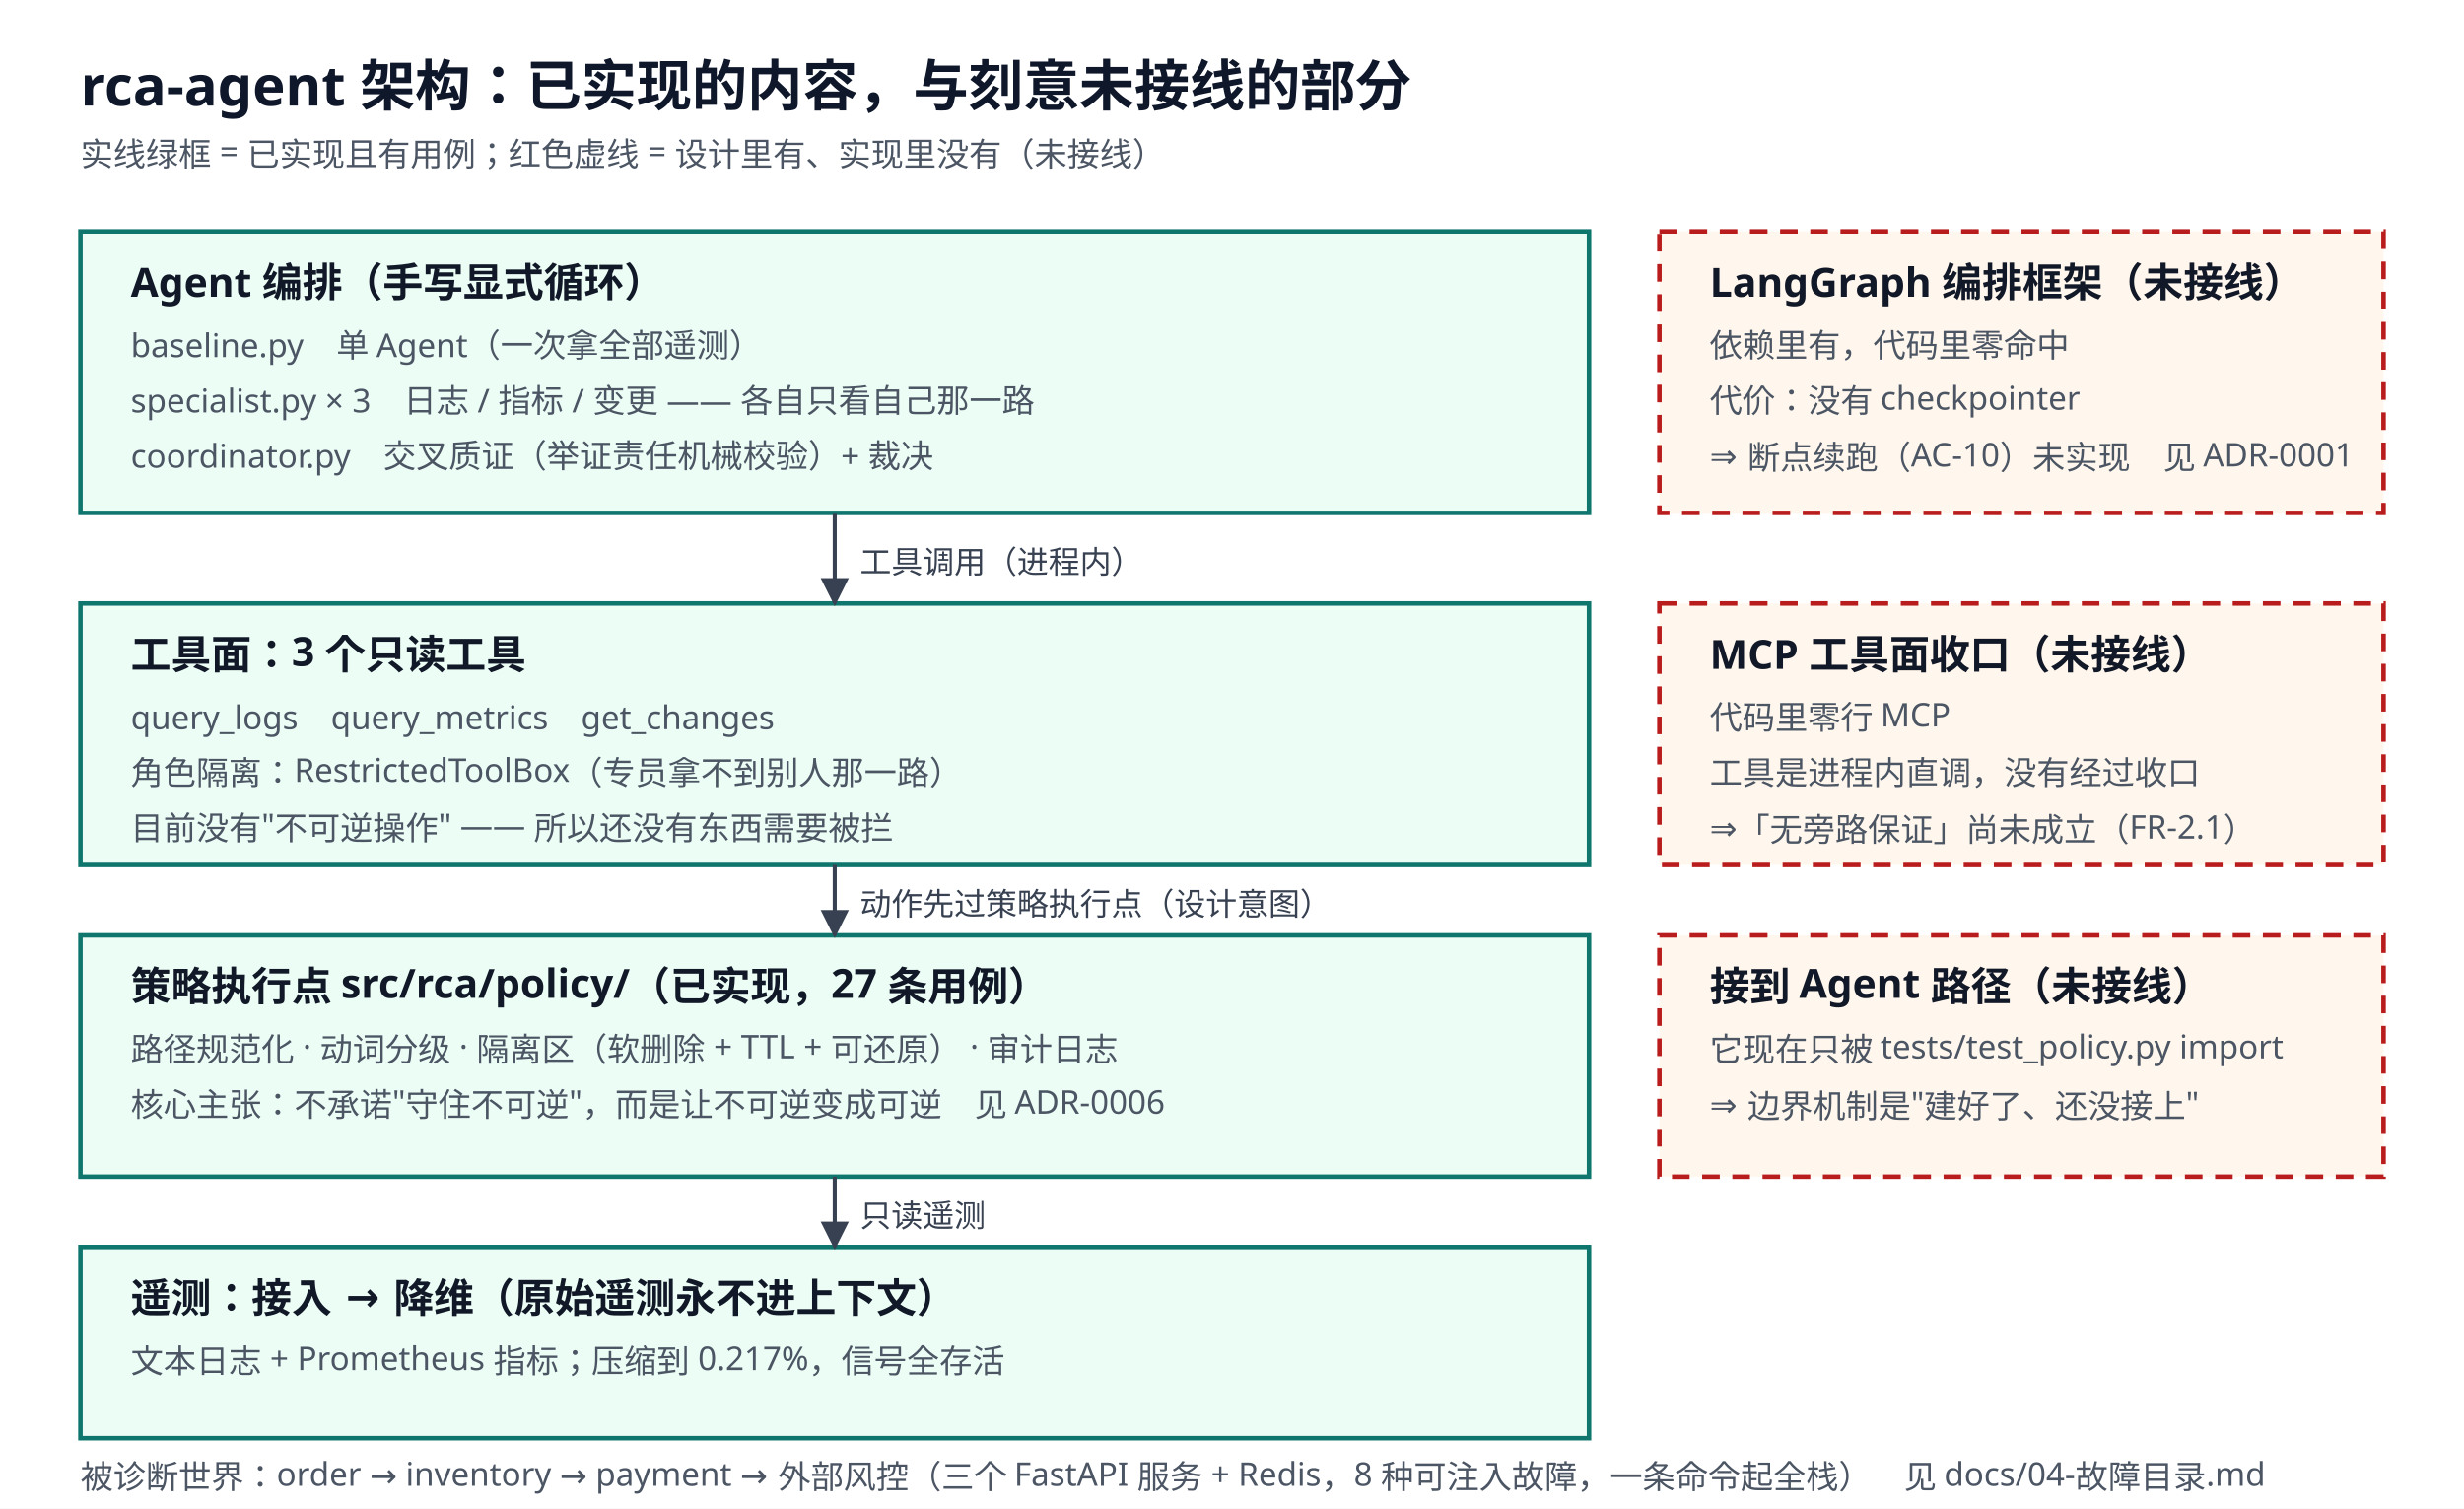
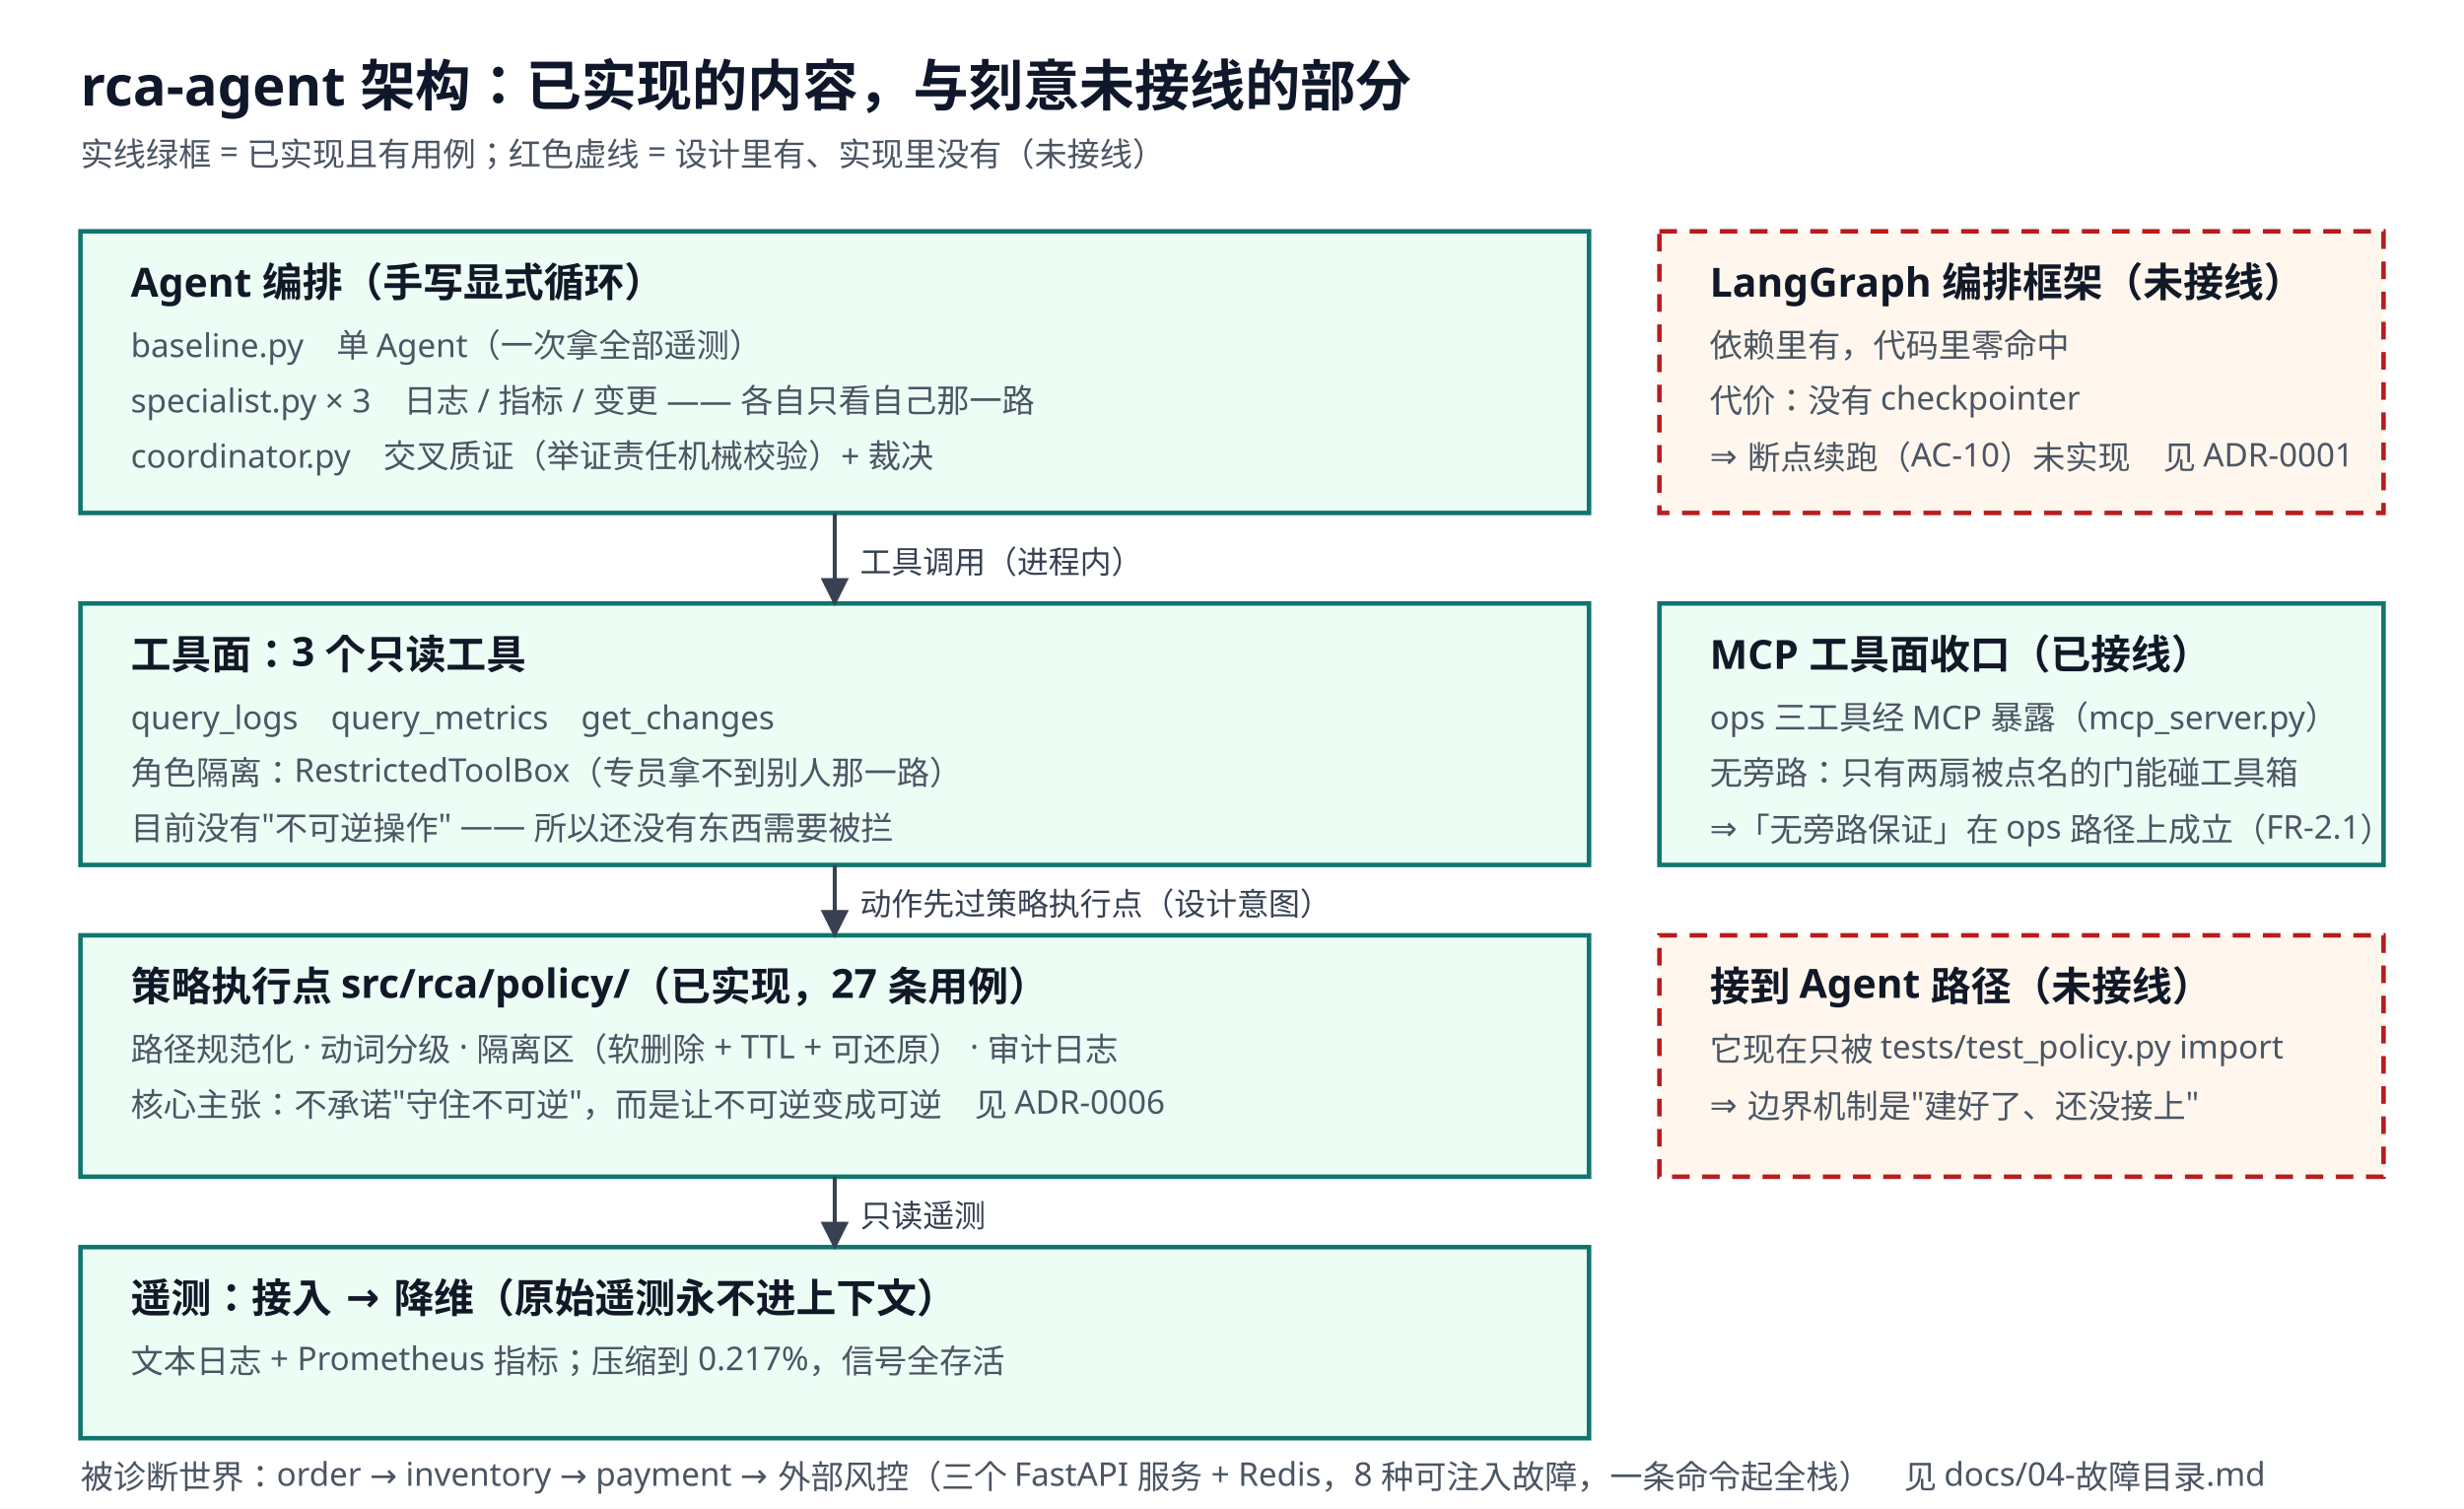
<svg xmlns="http://www.w3.org/2000/svg" width="980" height="600" viewBox="0 0 980 600" font-family="Microsoft YaHei, Segoe UI, sans-serif">
  <defs>
    <marker id="arrow" viewBox="0 0 10 10" refX="9" refY="5" markerWidth="7" markerHeight="7" orient="auto-start-reverse">
      <path d="M 0 0 L 10 5 L 0 10 z" fill="#374151" />
    </marker>
    <style>
      .box   { fill:#f8fafc; stroke:#334155; stroke-width:1.6; rx:8; }
      .impl  { fill:#ecfdf5; stroke:#0f766e; stroke-width:1.8; }
      .todo  { fill:#fff7ed; stroke:#b91c1c; stroke-width:1.8; stroke-dasharray:7 5; }
      .t     { fill:#111827; font-size:15px; }
      .ts    { fill:#4b5563; font-size:13px; }
      .tb    { fill:#111827; font-size:16px; font-weight:600; }
      .flow  { stroke:#374151; stroke-width:1.6; fill:none; marker-end:url(#arrow); }
      .flowt { fill:#374151; font-size:12.5px; }
      .note  { fill:#b91c1c; font-size:12.5px; }
      .h1    { fill:#0f172a; font-size:22px; font-weight:700; }
    </style>
  </defs>
  <rect width="980" height="600" fill="#ffffff" />
  <text class="h1" x="32" y="42">rca-agent 架构：已实现的内容，与刻意未接线的部分</text>
  <text class="ts" x="32" y="66">实线绿框 = 已实现且有用例；红色虚线 = 设计里有、实现里没有（未接线）</text>
  <rect class="impl" x="32" y="92" width="600" height="112" />
  <text class="tb" x="52" y="118">Agent 编排（手写显式循环）</text>
  <text class="ts" x="52" y="142">baseline.py　单 Agent（一次拿全部遥测）</text>
  <text class="ts" x="52" y="164">specialist.py × 3　日志 / 指标 / 变更 —— 各自只看自己那一路</text>
  <text class="ts" x="52" y="186">coordinator.py　交叉质证（举证责任机械校验）+ 裁决</text>
  <rect class="todo" x="660" y="92" width="288" height="112" />
  <text class="tb" x="680" y="118">LangGraph 编排框架（未接线）</text>
  <text class="ts" x="680" y="142">依赖里有，代码里零命中</text>
  <text class="ts" x="680" y="164">代价：没有 checkpointer</text>
  <text class="ts" x="680" y="186">⇒ 断点续跑（AC-10）未实现　见 ADR-0001</text>
  <rect class="impl" x="32" y="240" width="600" height="104" />
  <text class="tb" x="52" y="266">工具面：3 个只读工具</text>
  <text class="ts" x="52" y="290">query_logs　query_metrics　get_changes</text>
  <text class="ts" x="52" y="312">角色隔离：RestrictedToolBox（专员拿不到别人那一路）</text>
  <text class="ts" x="52" y="334">目前没有"不可逆操作" —— 所以还没有东西需要被拦</text>
-   <rect class="todo" x="660" y="240" width="288" height="104" />
-   <text class="tb" x="680" y="266">MCP 工具面收口（未接线）</text>
-   <text class="ts" x="680" y="290">代码里零行 MCP</text>
-   <text class="ts" x="680" y="312">工具是进程内直调，没有经过收口</text>
-   <text class="ts" x="680" y="334">⇒「无旁路保证」尚未成立（FR-2.1）</text>
+   <rect class="impl" x="660" y="240" width="288" height="104" />
+   <text class="tb" x="680" y="266">MCP 工具面收口（已接线）</text>
+   <text class="ts" x="680" y="290">ops 三工具经 MCP 暴露（mcp_server.py）</text>
+   <text class="ts" x="680" y="312">无旁路：只有两扇被点名的门能碰工具箱</text>
+   <text class="ts" x="680" y="334">⇒「无旁路保证」在 ops 路径上成立（FR-2.1）</text>
  <rect class="impl" x="32" y="372" width="600" height="96" />
  <text class="tb" x="52" y="398">策略执行点 src/rca/policy/（已实现，27 条用例）</text>
  <text class="ts" x="52" y="422">路径规范化 · 动词分级 · 隔离区（软删除 + TTL + 可还原） · 审计日志</text>
  <text class="ts" x="52" y="444">核心主张：不承诺"守住不可逆"，而是让不可逆变成可逆　见 ADR-0006</text>
  <rect class="todo" x="660" y="372" width="288" height="96" />
  <text class="tb" x="680" y="398">接到 Agent 路径（未接线）</text>
  <text class="ts" x="680" y="422">它现在只被 tests/test_policy.py import</text>
  <text class="ts" x="680" y="444">⇒ 边界机制是"建好了、还没接上"</text>
  <rect class="impl" x="32" y="496" width="600" height="76" />
  <text class="tb" x="52" y="522">遥测：接入 → 降维（原始遥测永不进上下文）</text>
  <text class="ts" x="52" y="546">文本日志 + Prometheus 指标；压缩到 0.217%，信号全存活</text>
  <line class="flow" x1="332" y1="204" x2="332" y2="240" />
  <text class="flowt" x="342" y="228">工具调用（进程内）</text>
  <line class="flow" x1="332" y1="344" x2="332" y2="372" />
  <text class="flowt" x="342" y="364">动作先过策略执行点（设计意图）</text>
  <line class="flow" x1="332" y1="468" x2="332" y2="496" />
  <text class="flowt" x="342" y="488">只读遥测</text>
  <text class="ts" x="32" y="592">被诊断世界：order → inventory → payment → 外部风控（三个 FastAPI 服务 + Redis，8 种可注入故障，一条命令起全栈）　见 docs/04-故障目录.md</text>
</svg>
